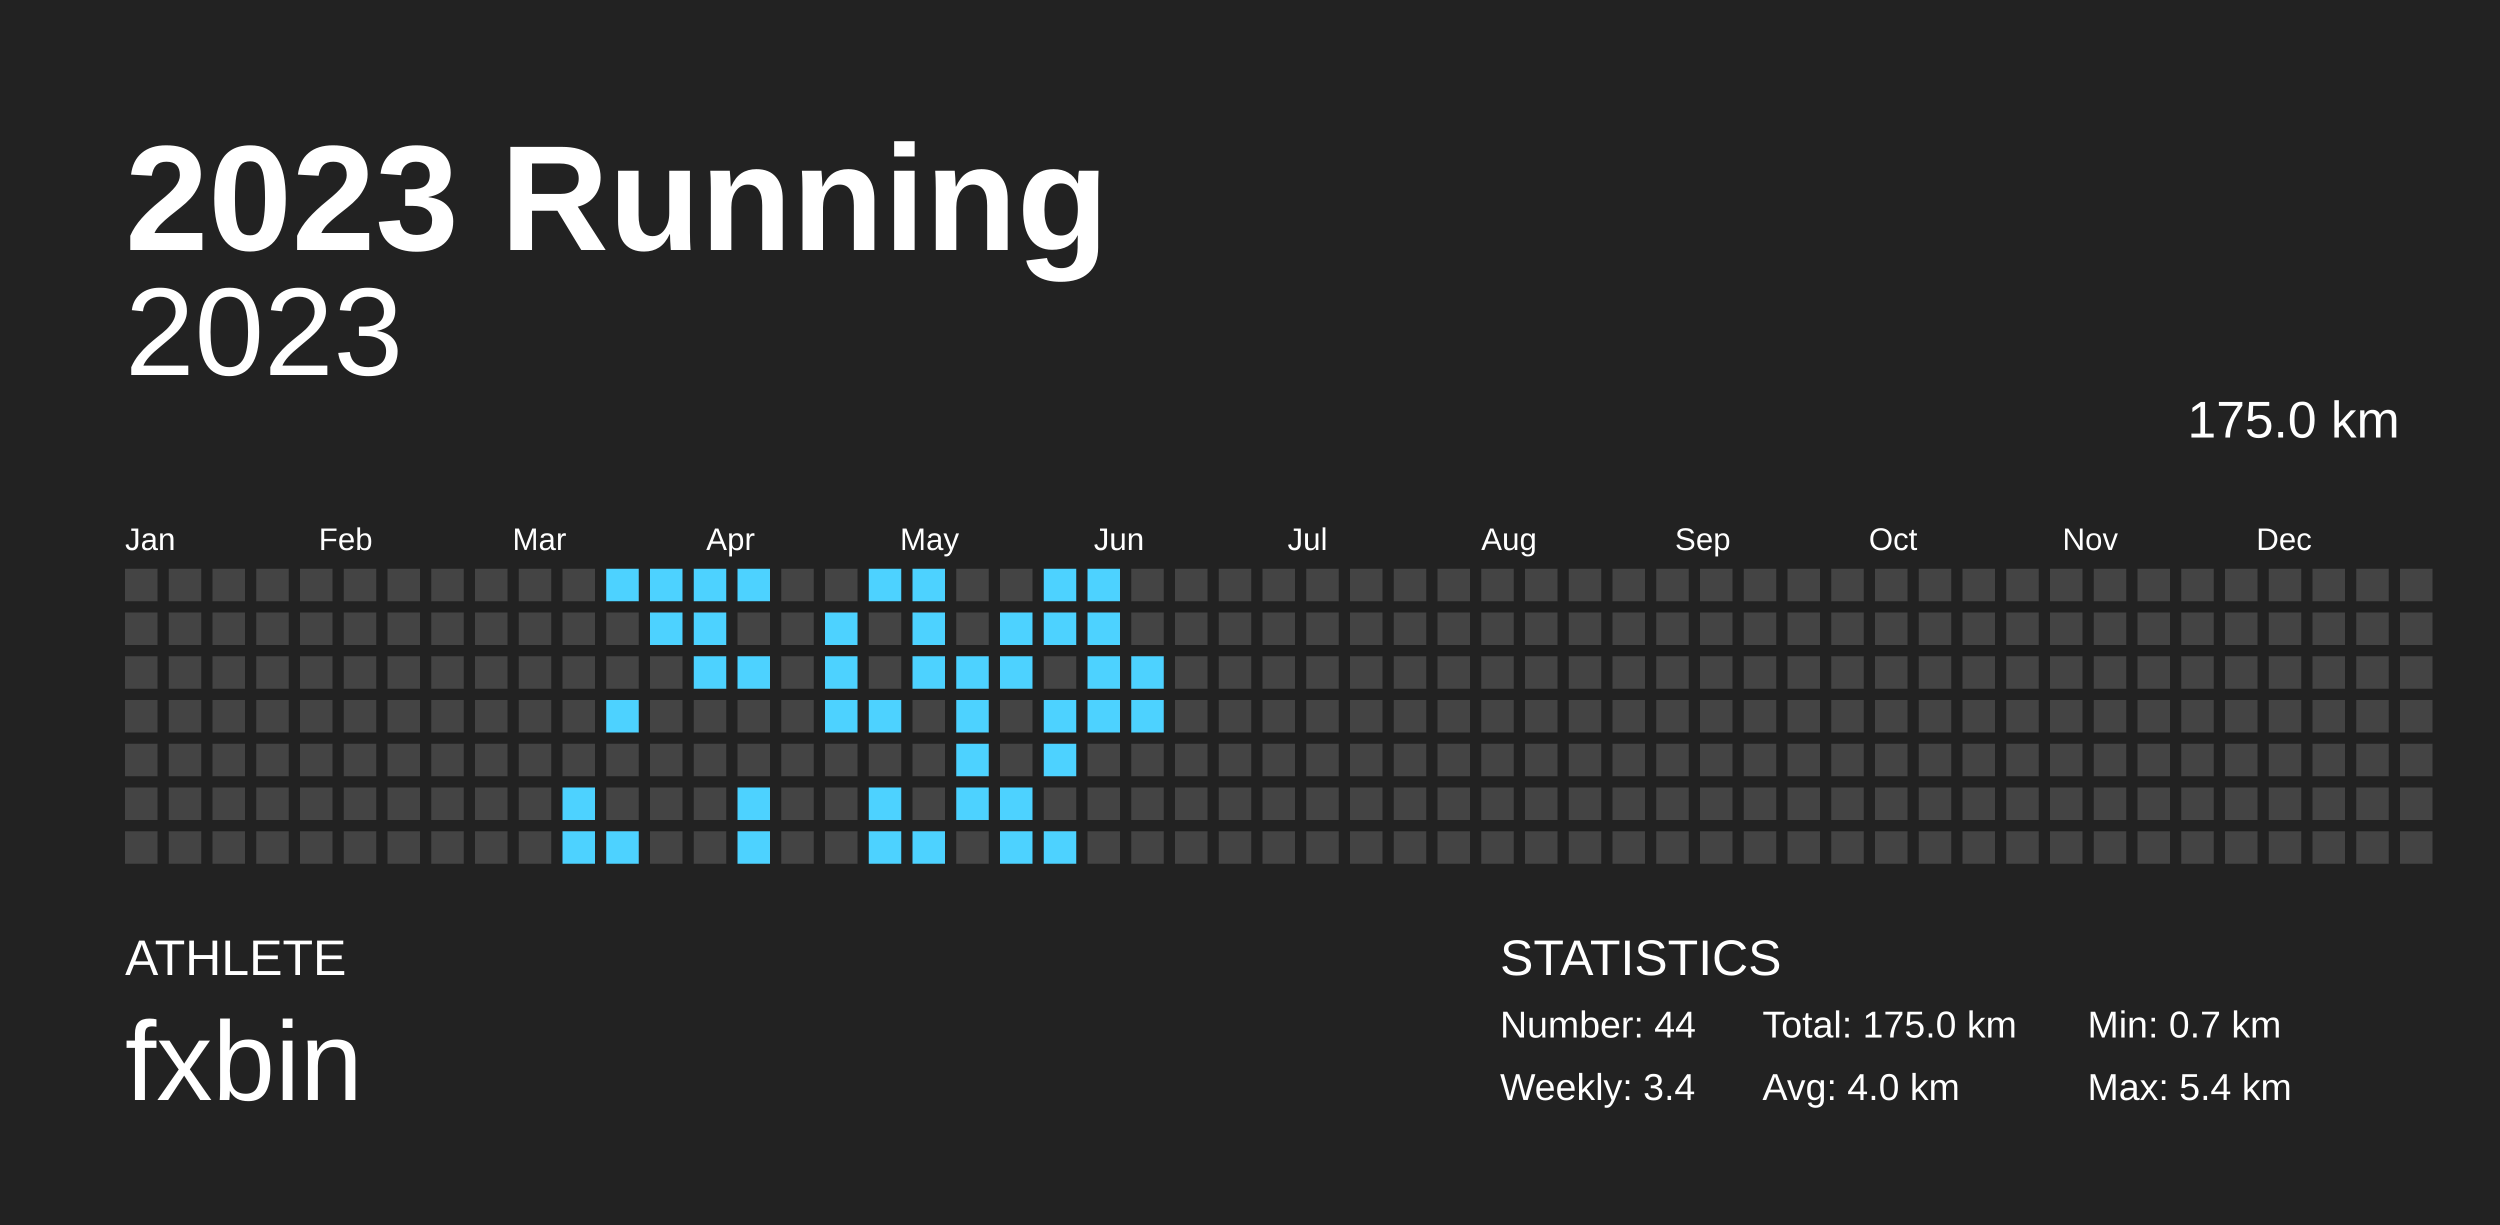
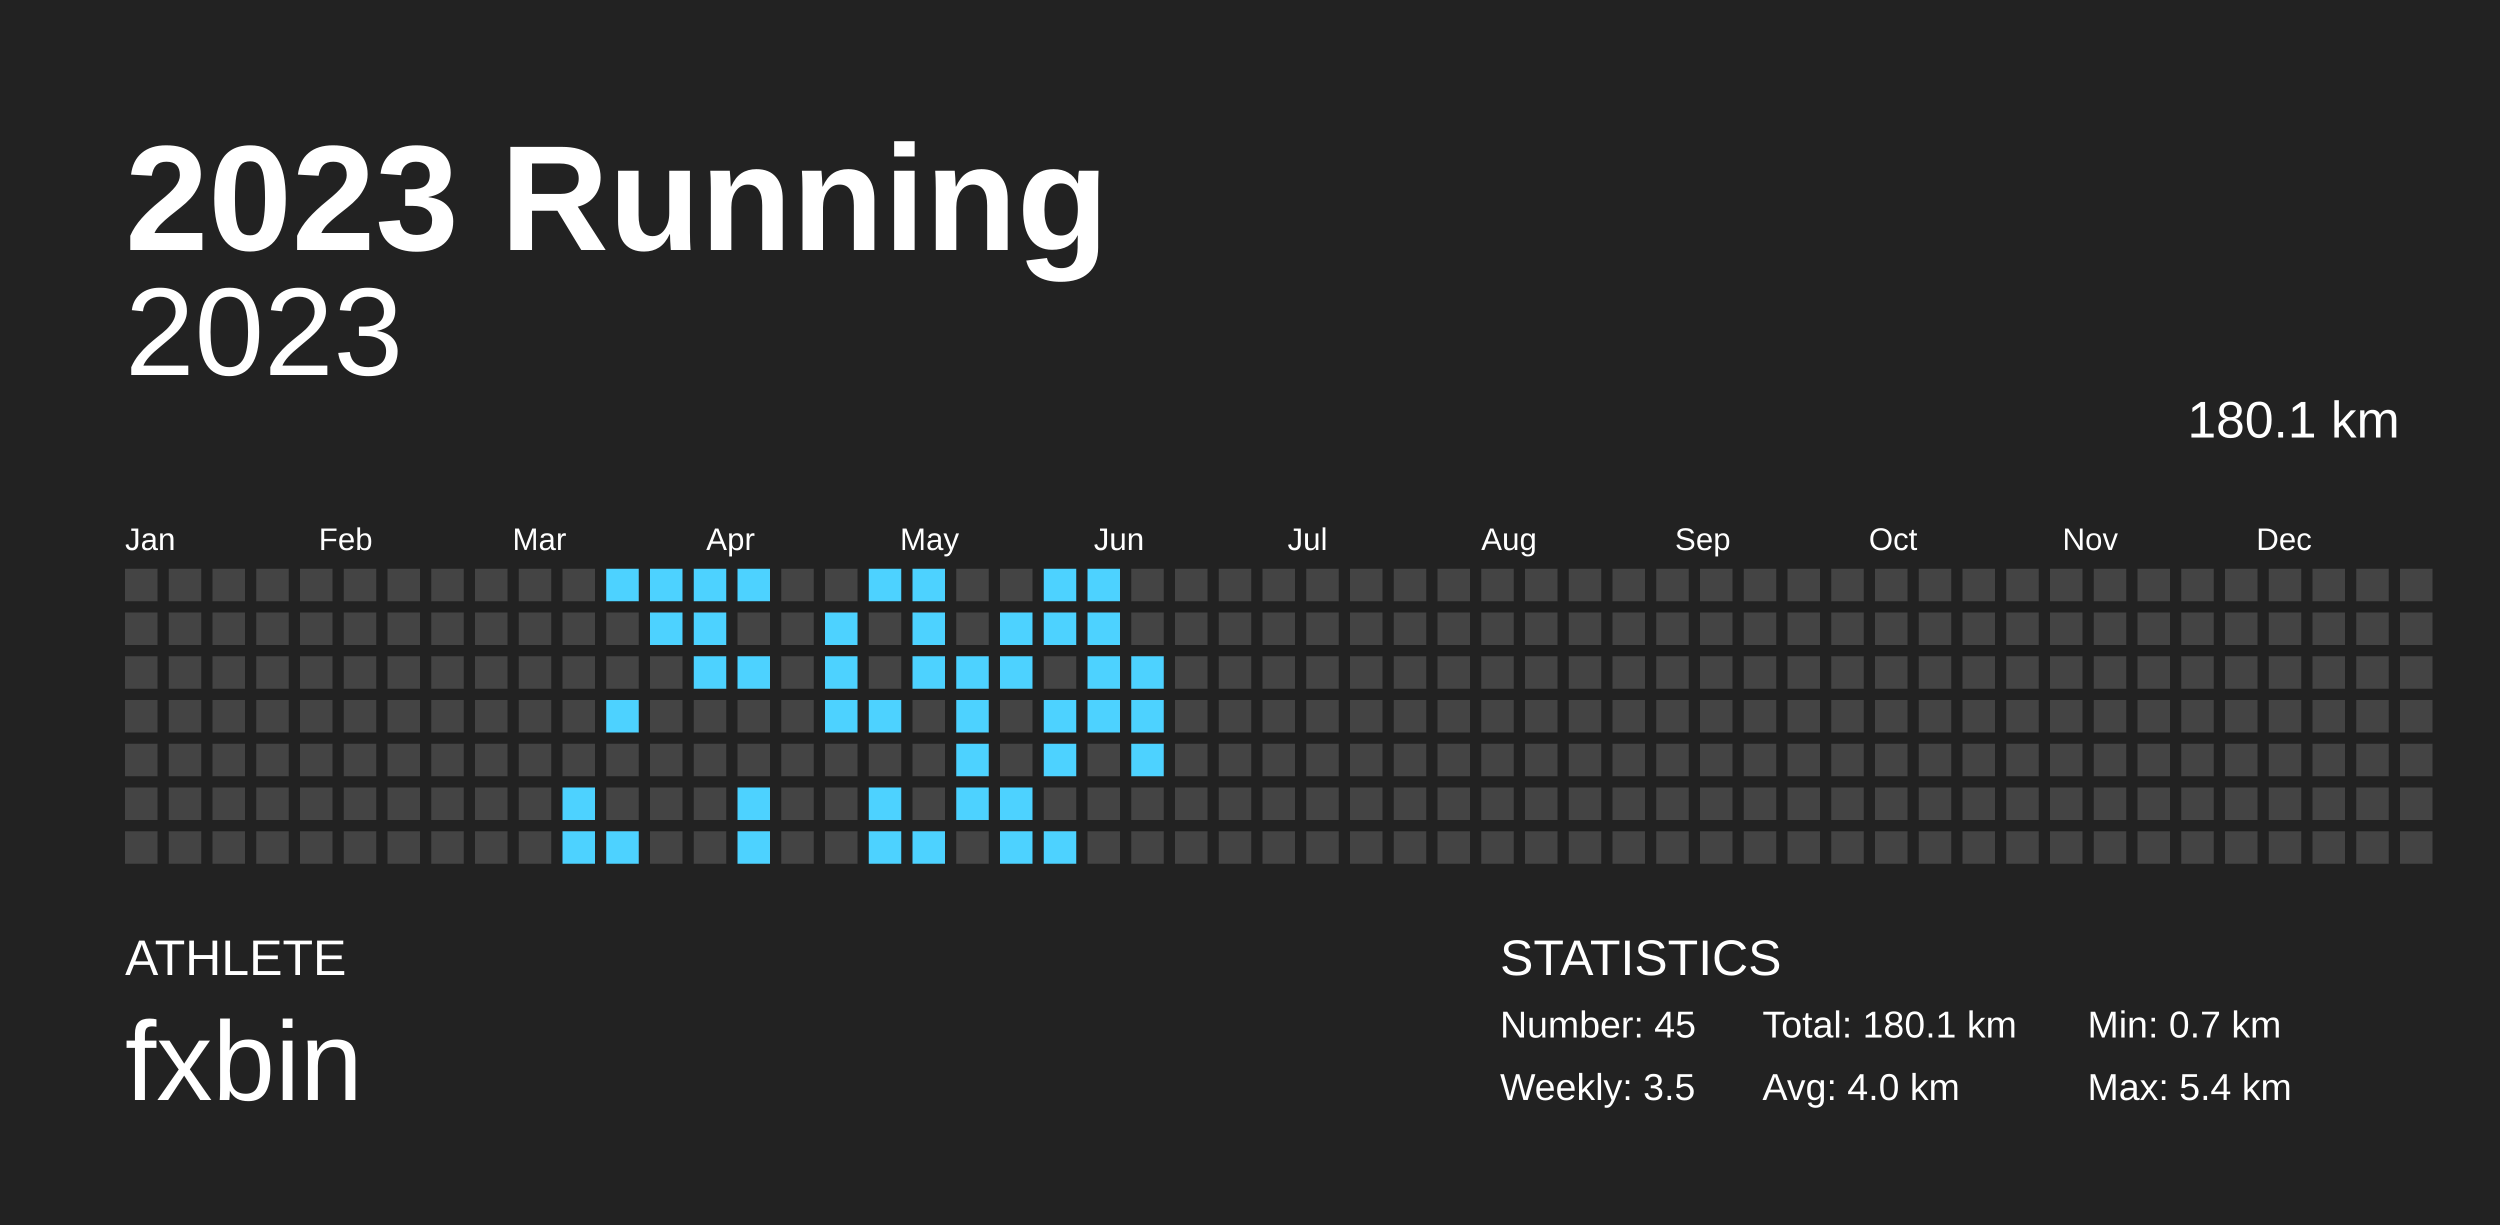
<svg xmlns="http://www.w3.org/2000/svg" baseProfile="full" height="98mm" version="1.1" viewBox="0,0,200,98" width="200mm">
  <defs />
  <rect fill="#222222" height="98" width="200" x="0" y="0" />
  <text fill="#FFFFFF" style="font-size:12px; font-family:Arial; font-weight:bold;" x="10" y="20">2023 Running</text>
  <text fill="#FFFFFF" style="font-size:4px; font-family:Arial" x="10" y="78">ATHLETE</text>
  <text fill="#FFFFFF" style="font-size:9px; font-family:Arial" x="10" y="88">fxbin</text>
  <text fill="#FFFFFF" style="font-size:4px; font-family:Arial" x="120" y="78">STATISTICS</text>
-   <text fill="#FFFFFF" style="font-size:3px; font-family:Arial" x="120" y="83">Number: 44</text>
-   <text fill="#FFFFFF" style="font-size:3px; font-family:Arial" x="120" y="88">Weekly: 3.4</text>
-   <text fill="#FFFFFF" style="font-size:3px; font-family:Arial" x="141" y="83">Total: 175.0 km</text>
+   <text fill="#FFFFFF" style="font-size:3px; font-family:Arial" x="120" y="83">Number: 45</text>
+   <text fill="#FFFFFF" style="font-size:3px; font-family:Arial" x="120" y="88">Weekly: 3.5</text>
+   <text fill="#FFFFFF" style="font-size:3px; font-family:Arial" x="141" y="83">Total: 180.1 km</text>
  <text fill="#FFFFFF" style="font-size:3px; font-family:Arial" x="141" y="88">Avg: 4.0 km</text>
  <text fill="#FFFFFF" style="font-size:3px; font-family:Arial" x="167" y="83">Min: 0.7 km</text>
  <text fill="#FFFFFF" style="font-size:3px; font-family:Arial" x="167" y="88">Max: 5.4 km</text>
  <text alignment-baseline="hanging" fill="#FFFFFF" style="font-size:10.0px; font-family:Arial;" x="10" y="30">2023</text>
-   <text alignment-baseline="hanging" fill="#FFFFFF" style="font-size:4.125px; font-family:Arial;" x="175" y="35">175.0 km</text>
+   <text alignment-baseline="hanging" fill="#FFFFFF" style="font-size:4.125px; font-family:Arial;" x="175" y="35">180.1 km</text>
  <text fill="#FFFFFF" style="font-size:2.5px; font-family:Arial" x="10.0" y="44">Jan</text>
  <text fill="#FFFFFF" style="font-size:2.5px; font-family:Arial" x="25.5" y="44">Feb</text>
  <text fill="#FFFFFF" style="font-size:2.5px; font-family:Arial" x="41.0" y="44">Mar</text>
  <text fill="#FFFFFF" style="font-size:2.5px; font-family:Arial" x="56.5" y="44">Apr</text>
  <text fill="#FFFFFF" style="font-size:2.5px; font-family:Arial" x="72.0" y="44">May</text>
  <text fill="#FFFFFF" style="font-size:2.5px; font-family:Arial" x="87.5" y="44">Jun</text>
  <text fill="#FFFFFF" style="font-size:2.5px; font-family:Arial" x="103.0" y="44">Jul</text>
  <text fill="#FFFFFF" style="font-size:2.5px; font-family:Arial" x="118.5" y="44">Aug</text>
  <text fill="#FFFFFF" style="font-size:2.5px; font-family:Arial" x="134.0" y="44">Sep</text>
  <text fill="#FFFFFF" style="font-size:2.5px; font-family:Arial" x="149.5" y="44">Oct</text>
  <text fill="#FFFFFF" style="font-size:2.5px; font-family:Arial" x="165.0" y="44">Nov</text>
  <text fill="#FFFFFF" style="font-size:2.5px; font-family:Arial" x="180.5" y="44">Dec</text>
  <rect fill="#444444" height="2.6" width="2.6" x="10.0" y="45.5" />
  <rect fill="#444444" height="2.6" width="2.6" x="10.0" y="49.0" />
  <rect fill="#444444" height="2.6" width="2.6" x="10.0" y="52.5" />
  <rect fill="#444444" height="2.6" width="2.6" x="10.0" y="56.0" />
  <rect fill="#444444" height="2.6" width="2.6" x="10.0" y="59.5" />
  <rect fill="#444444" height="2.6" width="2.6" x="10.0" y="63.0" />
  <rect fill="#444444" height="2.6" width="2.6" x="10.0" y="66.5" />
  <rect fill="#444444" height="2.6" width="2.6" x="13.5" y="45.5" />
  <rect fill="#444444" height="2.6" width="2.6" x="13.5" y="49.0" />
  <rect fill="#444444" height="2.6" width="2.6" x="13.5" y="52.5" />
  <rect fill="#444444" height="2.6" width="2.6" x="13.5" y="56.0" />
  <rect fill="#444444" height="2.6" width="2.6" x="13.5" y="59.5" />
  <rect fill="#444444" height="2.6" width="2.6" x="13.5" y="63.0" />
  <rect fill="#444444" height="2.6" width="2.6" x="13.5" y="66.5" />
  <rect fill="#444444" height="2.6" width="2.6" x="17.0" y="45.5" />
  <rect fill="#444444" height="2.6" width="2.6" x="17.0" y="49.0" />
  <rect fill="#444444" height="2.6" width="2.6" x="17.0" y="52.5" />
  <rect fill="#444444" height="2.6" width="2.6" x="17.0" y="56.0" />
  <rect fill="#444444" height="2.6" width="2.6" x="17.0" y="59.5" />
  <rect fill="#444444" height="2.6" width="2.6" x="17.0" y="63.0" />
  <rect fill="#444444" height="2.6" width="2.6" x="17.0" y="66.5" />
  <rect fill="#444444" height="2.6" width="2.6" x="20.5" y="45.5" />
  <rect fill="#444444" height="2.6" width="2.6" x="20.5" y="49.0" />
  <rect fill="#444444" height="2.6" width="2.6" x="20.5" y="52.5" />
  <rect fill="#444444" height="2.6" width="2.6" x="20.5" y="56.0" />
  <rect fill="#444444" height="2.6" width="2.6" x="20.5" y="59.5" />
  <rect fill="#444444" height="2.6" width="2.6" x="20.5" y="63.0" />
  <rect fill="#444444" height="2.6" width="2.6" x="20.5" y="66.5" />
  <rect fill="#444444" height="2.6" width="2.6" x="24.0" y="45.5" />
  <rect fill="#444444" height="2.6" width="2.6" x="24.0" y="49.0" />
  <rect fill="#444444" height="2.6" width="2.6" x="24.0" y="52.5" />
  <rect fill="#444444" height="2.6" width="2.6" x="24.0" y="56.0" />
  <rect fill="#444444" height="2.6" width="2.6" x="24.0" y="59.5" />
  <rect fill="#444444" height="2.6" width="2.6" x="24.0" y="63.0" />
  <rect fill="#444444" height="2.6" width="2.6" x="24.0" y="66.5" />
  <rect fill="#444444" height="2.6" width="2.6" x="27.5" y="45.5" />
  <rect fill="#444444" height="2.6" width="2.6" x="27.5" y="49.0" />
  <rect fill="#444444" height="2.6" width="2.6" x="27.5" y="52.5" />
  <rect fill="#444444" height="2.6" width="2.6" x="27.5" y="56.0" />
  <rect fill="#444444" height="2.6" width="2.6" x="27.5" y="59.5" />
  <rect fill="#444444" height="2.6" width="2.6" x="27.5" y="63.0" />
  <rect fill="#444444" height="2.6" width="2.6" x="27.5" y="66.5" />
  <rect fill="#444444" height="2.6" width="2.6" x="31.0" y="45.5" />
  <rect fill="#444444" height="2.6" width="2.6" x="31.0" y="49.0" />
  <rect fill="#444444" height="2.6" width="2.6" x="31.0" y="52.5" />
  <rect fill="#444444" height="2.6" width="2.6" x="31.0" y="56.0" />
  <rect fill="#444444" height="2.6" width="2.6" x="31.0" y="59.5" />
  <rect fill="#444444" height="2.6" width="2.6" x="31.0" y="63.0" />
  <rect fill="#444444" height="2.6" width="2.6" x="31.0" y="66.5" />
  <rect fill="#444444" height="2.6" width="2.6" x="34.5" y="45.5" />
  <rect fill="#444444" height="2.6" width="2.6" x="34.5" y="49.0" />
  <rect fill="#444444" height="2.6" width="2.6" x="34.5" y="52.5" />
  <rect fill="#444444" height="2.6" width="2.6" x="34.5" y="56.0" />
  <rect fill="#444444" height="2.6" width="2.6" x="34.5" y="59.5" />
  <rect fill="#444444" height="2.6" width="2.6" x="34.5" y="63.0" />
  <rect fill="#444444" height="2.6" width="2.6" x="34.5" y="66.5" />
  <rect fill="#444444" height="2.6" width="2.6" x="38.0" y="45.5" />
  <rect fill="#444444" height="2.6" width="2.6" x="38.0" y="49.0" />
  <rect fill="#444444" height="2.6" width="2.6" x="38.0" y="52.5" />
  <rect fill="#444444" height="2.6" width="2.6" x="38.0" y="56.0" />
  <rect fill="#444444" height="2.6" width="2.6" x="38.0" y="59.5" />
  <rect fill="#444444" height="2.6" width="2.6" x="38.0" y="63.0" />
  <rect fill="#444444" height="2.6" width="2.6" x="38.0" y="66.5" />
  <rect fill="#444444" height="2.6" width="2.6" x="41.5" y="45.5" />
  <rect fill="#444444" height="2.6" width="2.6" x="41.5" y="49.0" />
  <rect fill="#444444" height="2.6" width="2.6" x="41.5" y="52.5" />
  <rect fill="#444444" height="2.6" width="2.6" x="41.5" y="56.0" />
  <rect fill="#444444" height="2.6" width="2.6" x="41.5" y="59.5" />
  <rect fill="#444444" height="2.6" width="2.6" x="41.5" y="63.0" />
  <rect fill="#444444" height="2.6" width="2.6" x="41.5" y="66.5" />
  <rect fill="#444444" height="2.6" width="2.6" x="45.0" y="45.5" />
  <rect fill="#444444" height="2.6" width="2.6" x="45.0" y="49.0" />
  <rect fill="#444444" height="2.6" width="2.6" x="45.0" y="52.5" />
  <rect fill="#444444" height="2.6" width="2.6" x="45.0" y="56.0" />
  <rect fill="#444444" height="2.6" width="2.6" x="45.0" y="59.5" />
  <rect fill="#4dd2ff" height="2.6" width="2.6" x="45.0" y="63.0" />
  <rect fill="#4dd2ff" height="2.6" width="2.6" x="45.0" y="66.5" />
  <rect fill="#4dd2ff" height="2.6" width="2.6" x="48.5" y="45.5" />
  <rect fill="#444444" height="2.6" width="2.6" x="48.5" y="49.0" />
  <rect fill="#444444" height="2.6" width="2.6" x="48.5" y="52.5" />
  <rect fill="#4dd2ff" height="2.6" width="2.6" x="48.5" y="56.0" />
  <rect fill="#444444" height="2.6" width="2.6" x="48.5" y="59.5" />
  <rect fill="#444444" height="2.6" width="2.6" x="48.5" y="63.0" />
  <rect fill="#4dd2ff" height="2.6" width="2.6" x="48.5" y="66.5" />
  <rect fill="#4dd2ff" height="2.6" width="2.6" x="52.0" y="45.5" />
  <rect fill="#4dd2ff" height="2.6" width="2.6" x="52.0" y="49.0" />
  <rect fill="#444444" height="2.6" width="2.6" x="52.0" y="52.5" />
  <rect fill="#444444" height="2.6" width="2.6" x="52.0" y="56.0" />
  <rect fill="#444444" height="2.6" width="2.6" x="52.0" y="59.5" />
  <rect fill="#444444" height="2.6" width="2.6" x="52.0" y="63.0" />
  <rect fill="#444444" height="2.6" width="2.6" x="52.0" y="66.5" />
  <rect fill="#4dd2ff" height="2.6" width="2.6" x="55.5" y="45.5" />
  <rect fill="#4dd2ff" height="2.6" width="2.6" x="55.5" y="49.0" />
  <rect fill="#4dd2ff" height="2.6" width="2.6" x="55.5" y="52.5" />
  <rect fill="#444444" height="2.6" width="2.6" x="55.5" y="56.0" />
  <rect fill="#444444" height="2.6" width="2.6" x="55.5" y="59.5" />
  <rect fill="#444444" height="2.6" width="2.6" x="55.5" y="63.0" />
  <rect fill="#444444" height="2.6" width="2.6" x="55.5" y="66.5" />
  <rect fill="#4dd2ff" height="2.6" width="2.6" x="59.0" y="45.5" />
  <rect fill="#444444" height="2.6" width="2.6" x="59.0" y="49.0" />
  <rect fill="#4dd2ff" height="2.6" width="2.6" x="59.0" y="52.5" />
  <rect fill="#444444" height="2.6" width="2.6" x="59.0" y="56.0" />
  <rect fill="#444444" height="2.6" width="2.6" x="59.0" y="59.5" />
  <rect fill="#4dd2ff" height="2.6" width="2.6" x="59.0" y="63.0" />
  <rect fill="#4dd2ff" height="2.6" width="2.6" x="59.0" y="66.5" />
  <rect fill="#444444" height="2.6" width="2.6" x="62.5" y="45.5" />
  <rect fill="#444444" height="2.6" width="2.6" x="62.5" y="49.0" />
  <rect fill="#444444" height="2.6" width="2.6" x="62.5" y="52.5" />
  <rect fill="#444444" height="2.6" width="2.6" x="62.5" y="56.0" />
  <rect fill="#444444" height="2.6" width="2.6" x="62.5" y="59.5" />
  <rect fill="#444444" height="2.6" width="2.6" x="62.5" y="63.0" />
  <rect fill="#444444" height="2.6" width="2.6" x="62.5" y="66.5" />
  <rect fill="#444444" height="2.6" width="2.6" x="66.0" y="45.5" />
  <rect fill="#4dd2ff" height="2.6" width="2.6" x="66.0" y="49.0" />
  <rect fill="#4dd2ff" height="2.6" width="2.6" x="66.0" y="52.5" />
  <rect fill="#4dd2ff" height="2.6" width="2.6" x="66.0" y="56.0" />
  <rect fill="#444444" height="2.6" width="2.6" x="66.0" y="59.5" />
  <rect fill="#444444" height="2.6" width="2.6" x="66.0" y="63.0" />
  <rect fill="#444444" height="2.6" width="2.6" x="66.0" y="66.5" />
  <rect fill="#4dd2ff" height="2.6" width="2.6" x="69.5" y="45.5" />
  <rect fill="#444444" height="2.6" width="2.6" x="69.5" y="49.0" />
  <rect fill="#444444" height="2.6" width="2.6" x="69.5" y="52.5" />
  <rect fill="#4dd2ff" height="2.6" width="2.6" x="69.5" y="56.0" />
  <rect fill="#444444" height="2.6" width="2.6" x="69.5" y="59.5" />
  <rect fill="#4dd2ff" height="2.6" width="2.6" x="69.5" y="63.0" />
  <rect fill="#4dd2ff" height="2.6" width="2.6" x="69.5" y="66.5" />
  <rect fill="#4dd2ff" height="2.6" width="2.6" x="73.0" y="45.5" />
  <rect fill="#4dd2ff" height="2.6" width="2.6" x="73.0" y="49.0" />
  <rect fill="#4dd2ff" height="2.6" width="2.6" x="73.0" y="52.5" />
  <rect fill="#444444" height="2.6" width="2.6" x="73.0" y="56.0" />
  <rect fill="#444444" height="2.6" width="2.6" x="73.0" y="59.5" />
  <rect fill="#444444" height="2.6" width="2.6" x="73.0" y="63.0" />
  <rect fill="#4dd2ff" height="2.6" width="2.6" x="73.0" y="66.5" />
  <rect fill="#444444" height="2.6" width="2.6" x="76.5" y="45.5" />
  <rect fill="#444444" height="2.6" width="2.6" x="76.5" y="49.0" />
  <rect fill="#4dd2ff" height="2.6" width="2.6" x="76.5" y="52.5" />
  <rect fill="#4dd2ff" height="2.6" width="2.6" x="76.5" y="56.0" />
  <rect fill="#4dd2ff" height="2.6" width="2.6" x="76.5" y="59.5" />
  <rect fill="#4dd2ff" height="2.6" width="2.6" x="76.5" y="63.0" />
  <rect fill="#444444" height="2.6" width="2.6" x="76.5" y="66.5" />
  <rect fill="#444444" height="2.6" width="2.6" x="80.0" y="45.5" />
  <rect fill="#4dd2ff" height="2.6" width="2.6" x="80.0" y="49.0" />
  <rect fill="#4dd2ff" height="2.6" width="2.6" x="80.0" y="52.5" />
  <rect fill="#444444" height="2.6" width="2.6" x="80.0" y="56.0" />
  <rect fill="#444444" height="2.6" width="2.6" x="80.0" y="59.5" />
  <rect fill="#4dd2ff" height="2.6" width="2.6" x="80.0" y="63.0" />
  <rect fill="#4dd2ff" height="2.6" width="2.6" x="80.0" y="66.5" />
  <rect fill="#4dd2ff" height="2.6" width="2.6" x="83.5" y="45.5" />
  <rect fill="#4dd2ff" height="2.6" width="2.6" x="83.5" y="49.0" />
  <rect fill="#444444" height="2.6" width="2.6" x="83.5" y="52.5" />
  <rect fill="#4dd2ff" height="2.6" width="2.6" x="83.5" y="56.0" />
  <rect fill="#4dd2ff" height="2.6" width="2.6" x="83.5" y="59.5" />
  <rect fill="#444444" height="2.6" width="2.6" x="83.5" y="63.0" />
  <rect fill="#4dd2ff" height="2.6" width="2.6" x="83.5" y="66.5" />
  <rect fill="#4dd2ff" height="2.6" width="2.6" x="87.0" y="45.5" />
  <rect fill="#4dd2ff" height="2.6" width="2.6" x="87.0" y="49.0" />
  <rect fill="#4dd2ff" height="2.6" width="2.6" x="87.0" y="52.5" />
  <rect fill="#4dd2ff" height="2.6" width="2.6" x="87.0" y="56.0" />
  <rect fill="#444444" height="2.6" width="2.6" x="87.0" y="59.5" />
  <rect fill="#444444" height="2.6" width="2.6" x="87.0" y="63.0" />
  <rect fill="#444444" height="2.6" width="2.6" x="87.0" y="66.5" />
  <rect fill="#444444" height="2.6" width="2.6" x="90.5" y="45.5" />
  <rect fill="#444444" height="2.6" width="2.6" x="90.5" y="49.0" />
  <rect fill="#4dd2ff" height="2.6" width="2.6" x="90.5" y="52.5" />
  <rect fill="#4dd2ff" height="2.6" width="2.6" x="90.5" y="56.0" />
-   <rect fill="#444444" height="2.6" width="2.6" x="90.5" y="59.5" />
+   <rect fill="#4dd2ff" height="2.6" width="2.6" x="90.5" y="59.5" />
  <rect fill="#444444" height="2.6" width="2.6" x="90.5" y="63.0" />
  <rect fill="#444444" height="2.6" width="2.6" x="90.5" y="66.5" />
  <rect fill="#444444" height="2.6" width="2.6" x="94.0" y="45.5" />
  <rect fill="#444444" height="2.6" width="2.6" x="94.0" y="49.0" />
  <rect fill="#444444" height="2.6" width="2.6" x="94.0" y="52.5" />
  <rect fill="#444444" height="2.6" width="2.6" x="94.0" y="56.0" />
  <rect fill="#444444" height="2.6" width="2.6" x="94.0" y="59.5" />
  <rect fill="#444444" height="2.6" width="2.6" x="94.0" y="63.0" />
  <rect fill="#444444" height="2.6" width="2.6" x="94.0" y="66.5" />
  <rect fill="#444444" height="2.6" width="2.6" x="97.5" y="45.5" />
  <rect fill="#444444" height="2.6" width="2.6" x="97.5" y="49.0" />
  <rect fill="#444444" height="2.6" width="2.6" x="97.5" y="52.5" />
  <rect fill="#444444" height="2.6" width="2.6" x="97.5" y="56.0" />
  <rect fill="#444444" height="2.6" width="2.6" x="97.5" y="59.5" />
  <rect fill="#444444" height="2.6" width="2.6" x="97.5" y="63.0" />
  <rect fill="#444444" height="2.6" width="2.6" x="97.5" y="66.5" />
  <rect fill="#444444" height="2.6" width="2.6" x="101.0" y="45.5" />
  <rect fill="#444444" height="2.6" width="2.6" x="101.0" y="49.0" />
  <rect fill="#444444" height="2.6" width="2.6" x="101.0" y="52.5" />
  <rect fill="#444444" height="2.6" width="2.6" x="101.0" y="56.0" />
  <rect fill="#444444" height="2.6" width="2.6" x="101.0" y="59.5" />
  <rect fill="#444444" height="2.6" width="2.6" x="101.0" y="63.0" />
  <rect fill="#444444" height="2.6" width="2.6" x="101.0" y="66.5" />
  <rect fill="#444444" height="2.6" width="2.6" x="104.5" y="45.5" />
  <rect fill="#444444" height="2.6" width="2.6" x="104.5" y="49.0" />
  <rect fill="#444444" height="2.6" width="2.6" x="104.5" y="52.5" />
  <rect fill="#444444" height="2.6" width="2.6" x="104.5" y="56.0" />
  <rect fill="#444444" height="2.6" width="2.6" x="104.5" y="59.5" />
  <rect fill="#444444" height="2.6" width="2.6" x="104.5" y="63.0" />
  <rect fill="#444444" height="2.6" width="2.6" x="104.5" y="66.5" />
  <rect fill="#444444" height="2.6" width="2.6" x="108.0" y="45.5" />
  <rect fill="#444444" height="2.6" width="2.6" x="108.0" y="49.0" />
  <rect fill="#444444" height="2.6" width="2.6" x="108.0" y="52.5" />
  <rect fill="#444444" height="2.6" width="2.6" x="108.0" y="56.0" />
  <rect fill="#444444" height="2.6" width="2.6" x="108.0" y="59.5" />
  <rect fill="#444444" height="2.6" width="2.6" x="108.0" y="63.0" />
  <rect fill="#444444" height="2.6" width="2.6" x="108.0" y="66.5" />
  <rect fill="#444444" height="2.6" width="2.6" x="111.5" y="45.5" />
  <rect fill="#444444" height="2.6" width="2.6" x="111.5" y="49.0" />
  <rect fill="#444444" height="2.6" width="2.6" x="111.5" y="52.5" />
  <rect fill="#444444" height="2.6" width="2.6" x="111.5" y="56.0" />
  <rect fill="#444444" height="2.6" width="2.6" x="111.5" y="59.5" />
  <rect fill="#444444" height="2.6" width="2.6" x="111.5" y="63.0" />
  <rect fill="#444444" height="2.6" width="2.6" x="111.5" y="66.5" />
  <rect fill="#444444" height="2.6" width="2.6" x="115.0" y="45.5" />
  <rect fill="#444444" height="2.6" width="2.6" x="115.0" y="49.0" />
  <rect fill="#444444" height="2.6" width="2.6" x="115.0" y="52.5" />
  <rect fill="#444444" height="2.6" width="2.6" x="115.0" y="56.0" />
  <rect fill="#444444" height="2.6" width="2.6" x="115.0" y="59.5" />
  <rect fill="#444444" height="2.6" width="2.6" x="115.0" y="63.0" />
  <rect fill="#444444" height="2.6" width="2.6" x="115.0" y="66.5" />
  <rect fill="#444444" height="2.6" width="2.6" x="118.5" y="45.5" />
  <rect fill="#444444" height="2.6" width="2.6" x="118.5" y="49.0" />
  <rect fill="#444444" height="2.6" width="2.6" x="118.5" y="52.5" />
  <rect fill="#444444" height="2.6" width="2.6" x="118.5" y="56.0" />
  <rect fill="#444444" height="2.6" width="2.6" x="118.5" y="59.5" />
  <rect fill="#444444" height="2.6" width="2.6" x="118.5" y="63.0" />
  <rect fill="#444444" height="2.6" width="2.6" x="118.5" y="66.5" />
  <rect fill="#444444" height="2.6" width="2.6" x="122.0" y="45.5" />
  <rect fill="#444444" height="2.6" width="2.6" x="122.0" y="49.0" />
  <rect fill="#444444" height="2.6" width="2.6" x="122.0" y="52.5" />
  <rect fill="#444444" height="2.6" width="2.6" x="122.0" y="56.0" />
  <rect fill="#444444" height="2.6" width="2.6" x="122.0" y="59.5" />
  <rect fill="#444444" height="2.6" width="2.6" x="122.0" y="63.0" />
  <rect fill="#444444" height="2.6" width="2.6" x="122.0" y="66.5" />
  <rect fill="#444444" height="2.6" width="2.6" x="125.5" y="45.5" />
  <rect fill="#444444" height="2.6" width="2.6" x="125.5" y="49.0" />
  <rect fill="#444444" height="2.6" width="2.6" x="125.5" y="52.5" />
  <rect fill="#444444" height="2.6" width="2.6" x="125.5" y="56.0" />
  <rect fill="#444444" height="2.6" width="2.6" x="125.5" y="59.5" />
  <rect fill="#444444" height="2.6" width="2.6" x="125.5" y="63.0" />
  <rect fill="#444444" height="2.6" width="2.6" x="125.5" y="66.5" />
  <rect fill="#444444" height="2.6" width="2.6" x="129.0" y="45.5" />
  <rect fill="#444444" height="2.6" width="2.6" x="129.0" y="49.0" />
  <rect fill="#444444" height="2.6" width="2.6" x="129.0" y="52.5" />
  <rect fill="#444444" height="2.6" width="2.6" x="129.0" y="56.0" />
  <rect fill="#444444" height="2.6" width="2.6" x="129.0" y="59.5" />
  <rect fill="#444444" height="2.6" width="2.6" x="129.0" y="63.0" />
  <rect fill="#444444" height="2.6" width="2.6" x="129.0" y="66.5" />
  <rect fill="#444444" height="2.6" width="2.6" x="132.5" y="45.5" />
  <rect fill="#444444" height="2.6" width="2.6" x="132.5" y="49.0" />
  <rect fill="#444444" height="2.6" width="2.6" x="132.5" y="52.5" />
  <rect fill="#444444" height="2.6" width="2.6" x="132.5" y="56.0" />
  <rect fill="#444444" height="2.6" width="2.6" x="132.5" y="59.5" />
  <rect fill="#444444" height="2.6" width="2.6" x="132.5" y="63.0" />
  <rect fill="#444444" height="2.6" width="2.6" x="132.5" y="66.5" />
  <rect fill="#444444" height="2.6" width="2.6" x="136.0" y="45.5" />
  <rect fill="#444444" height="2.6" width="2.6" x="136.0" y="49.0" />
  <rect fill="#444444" height="2.6" width="2.6" x="136.0" y="52.5" />
  <rect fill="#444444" height="2.6" width="2.6" x="136.0" y="56.0" />
  <rect fill="#444444" height="2.6" width="2.6" x="136.0" y="59.5" />
  <rect fill="#444444" height="2.6" width="2.6" x="136.0" y="63.0" />
  <rect fill="#444444" height="2.6" width="2.6" x="136.0" y="66.5" />
  <rect fill="#444444" height="2.6" width="2.6" x="139.5" y="45.5" />
  <rect fill="#444444" height="2.6" width="2.6" x="139.5" y="49.0" />
  <rect fill="#444444" height="2.6" width="2.6" x="139.5" y="52.5" />
  <rect fill="#444444" height="2.6" width="2.6" x="139.5" y="56.0" />
  <rect fill="#444444" height="2.6" width="2.6" x="139.5" y="59.5" />
  <rect fill="#444444" height="2.6" width="2.6" x="139.5" y="63.0" />
  <rect fill="#444444" height="2.6" width="2.6" x="139.5" y="66.5" />
  <rect fill="#444444" height="2.6" width="2.6" x="143.0" y="45.5" />
  <rect fill="#444444" height="2.6" width="2.6" x="143.0" y="49.0" />
  <rect fill="#444444" height="2.6" width="2.6" x="143.0" y="52.5" />
  <rect fill="#444444" height="2.6" width="2.6" x="143.0" y="56.0" />
  <rect fill="#444444" height="2.6" width="2.6" x="143.0" y="59.5" />
  <rect fill="#444444" height="2.6" width="2.6" x="143.0" y="63.0" />
  <rect fill="#444444" height="2.6" width="2.6" x="143.0" y="66.5" />
  <rect fill="#444444" height="2.6" width="2.6" x="146.5" y="45.5" />
  <rect fill="#444444" height="2.6" width="2.6" x="146.5" y="49.0" />
  <rect fill="#444444" height="2.6" width="2.6" x="146.5" y="52.5" />
  <rect fill="#444444" height="2.6" width="2.6" x="146.5" y="56.0" />
  <rect fill="#444444" height="2.6" width="2.6" x="146.5" y="59.5" />
  <rect fill="#444444" height="2.6" width="2.6" x="146.5" y="63.0" />
  <rect fill="#444444" height="2.6" width="2.6" x="146.5" y="66.5" />
  <rect fill="#444444" height="2.6" width="2.6" x="150.0" y="45.5" />
  <rect fill="#444444" height="2.6" width="2.6" x="150.0" y="49.0" />
  <rect fill="#444444" height="2.6" width="2.6" x="150.0" y="52.5" />
  <rect fill="#444444" height="2.6" width="2.6" x="150.0" y="56.0" />
  <rect fill="#444444" height="2.6" width="2.6" x="150.0" y="59.5" />
  <rect fill="#444444" height="2.6" width="2.6" x="150.0" y="63.0" />
  <rect fill="#444444" height="2.6" width="2.6" x="150.0" y="66.5" />
  <rect fill="#444444" height="2.6" width="2.6" x="153.5" y="45.5" />
  <rect fill="#444444" height="2.6" width="2.6" x="153.5" y="49.0" />
  <rect fill="#444444" height="2.6" width="2.6" x="153.5" y="52.5" />
  <rect fill="#444444" height="2.6" width="2.6" x="153.5" y="56.0" />
  <rect fill="#444444" height="2.6" width="2.6" x="153.5" y="59.5" />
  <rect fill="#444444" height="2.6" width="2.6" x="153.5" y="63.0" />
  <rect fill="#444444" height="2.6" width="2.6" x="153.5" y="66.5" />
  <rect fill="#444444" height="2.6" width="2.6" x="157.0" y="45.5" />
  <rect fill="#444444" height="2.6" width="2.6" x="157.0" y="49.0" />
  <rect fill="#444444" height="2.6" width="2.6" x="157.0" y="52.5" />
  <rect fill="#444444" height="2.6" width="2.6" x="157.0" y="56.0" />
  <rect fill="#444444" height="2.6" width="2.6" x="157.0" y="59.5" />
  <rect fill="#444444" height="2.6" width="2.6" x="157.0" y="63.0" />
  <rect fill="#444444" height="2.6" width="2.6" x="157.0" y="66.5" />
  <rect fill="#444444" height="2.6" width="2.6" x="160.5" y="45.5" />
  <rect fill="#444444" height="2.6" width="2.6" x="160.5" y="49.0" />
  <rect fill="#444444" height="2.6" width="2.6" x="160.5" y="52.5" />
  <rect fill="#444444" height="2.6" width="2.6" x="160.5" y="56.0" />
  <rect fill="#444444" height="2.6" width="2.6" x="160.5" y="59.5" />
  <rect fill="#444444" height="2.6" width="2.6" x="160.5" y="63.0" />
  <rect fill="#444444" height="2.6" width="2.6" x="160.5" y="66.5" />
  <rect fill="#444444" height="2.6" width="2.6" x="164.0" y="45.5" />
  <rect fill="#444444" height="2.6" width="2.6" x="164.0" y="49.0" />
  <rect fill="#444444" height="2.6" width="2.6" x="164.0" y="52.5" />
  <rect fill="#444444" height="2.6" width="2.6" x="164.0" y="56.0" />
  <rect fill="#444444" height="2.6" width="2.6" x="164.0" y="59.5" />
  <rect fill="#444444" height="2.6" width="2.6" x="164.0" y="63.0" />
  <rect fill="#444444" height="2.6" width="2.6" x="164.0" y="66.5" />
  <rect fill="#444444" height="2.6" width="2.6" x="167.5" y="45.5" />
  <rect fill="#444444" height="2.6" width="2.6" x="167.5" y="49.0" />
  <rect fill="#444444" height="2.6" width="2.6" x="167.5" y="52.5" />
  <rect fill="#444444" height="2.6" width="2.6" x="167.5" y="56.0" />
  <rect fill="#444444" height="2.6" width="2.6" x="167.5" y="59.5" />
  <rect fill="#444444" height="2.6" width="2.6" x="167.5" y="63.0" />
  <rect fill="#444444" height="2.6" width="2.6" x="167.5" y="66.5" />
  <rect fill="#444444" height="2.6" width="2.6" x="171.0" y="45.5" />
  <rect fill="#444444" height="2.6" width="2.6" x="171.0" y="49.0" />
  <rect fill="#444444" height="2.6" width="2.6" x="171.0" y="52.5" />
  <rect fill="#444444" height="2.6" width="2.6" x="171.0" y="56.0" />
  <rect fill="#444444" height="2.6" width="2.6" x="171.0" y="59.5" />
  <rect fill="#444444" height="2.6" width="2.6" x="171.0" y="63.0" />
  <rect fill="#444444" height="2.6" width="2.6" x="171.0" y="66.5" />
  <rect fill="#444444" height="2.6" width="2.6" x="174.5" y="45.5" />
  <rect fill="#444444" height="2.6" width="2.6" x="174.5" y="49.0" />
  <rect fill="#444444" height="2.6" width="2.6" x="174.5" y="52.5" />
  <rect fill="#444444" height="2.6" width="2.6" x="174.5" y="56.0" />
  <rect fill="#444444" height="2.6" width="2.6" x="174.5" y="59.5" />
  <rect fill="#444444" height="2.6" width="2.6" x="174.5" y="63.0" />
  <rect fill="#444444" height="2.6" width="2.6" x="174.5" y="66.5" />
  <rect fill="#444444" height="2.6" width="2.6" x="178.0" y="45.5" />
  <rect fill="#444444" height="2.6" width="2.6" x="178.0" y="49.0" />
  <rect fill="#444444" height="2.6" width="2.6" x="178.0" y="52.5" />
  <rect fill="#444444" height="2.6" width="2.6" x="178.0" y="56.0" />
  <rect fill="#444444" height="2.6" width="2.6" x="178.0" y="59.5" />
  <rect fill="#444444" height="2.6" width="2.6" x="178.0" y="63.0" />
  <rect fill="#444444" height="2.6" width="2.6" x="178.0" y="66.5" />
  <rect fill="#444444" height="2.6" width="2.6" x="181.5" y="45.5" />
  <rect fill="#444444" height="2.6" width="2.6" x="181.5" y="49.0" />
  <rect fill="#444444" height="2.6" width="2.6" x="181.5" y="52.5" />
  <rect fill="#444444" height="2.6" width="2.6" x="181.5" y="56.0" />
  <rect fill="#444444" height="2.6" width="2.6" x="181.5" y="59.5" />
  <rect fill="#444444" height="2.6" width="2.6" x="181.5" y="63.0" />
  <rect fill="#444444" height="2.6" width="2.6" x="181.5" y="66.5" />
  <rect fill="#444444" height="2.6" width="2.6" x="185.0" y="45.5" />
  <rect fill="#444444" height="2.6" width="2.6" x="185.0" y="49.0" />
  <rect fill="#444444" height="2.6" width="2.6" x="185.0" y="52.5" />
  <rect fill="#444444" height="2.6" width="2.6" x="185.0" y="56.0" />
  <rect fill="#444444" height="2.6" width="2.6" x="185.0" y="59.5" />
  <rect fill="#444444" height="2.6" width="2.6" x="185.0" y="63.0" />
  <rect fill="#444444" height="2.6" width="2.6" x="185.0" y="66.5" />
  <rect fill="#444444" height="2.6" width="2.6" x="188.5" y="45.5" />
  <rect fill="#444444" height="2.6" width="2.6" x="188.5" y="49.0" />
  <rect fill="#444444" height="2.6" width="2.6" x="188.5" y="52.5" />
  <rect fill="#444444" height="2.6" width="2.6" x="188.5" y="56.0" />
  <rect fill="#444444" height="2.6" width="2.6" x="188.5" y="59.5" />
  <rect fill="#444444" height="2.6" width="2.6" x="188.5" y="63.0" />
  <rect fill="#444444" height="2.6" width="2.6" x="188.5" y="66.5" />
  <rect fill="#444444" height="2.6" width="2.6" x="192.0" y="45.5" />
  <rect fill="#444444" height="2.6" width="2.6" x="192.0" y="49.0" />
  <rect fill="#444444" height="2.6" width="2.6" x="192.0" y="52.5" />
  <rect fill="#444444" height="2.6" width="2.6" x="192.0" y="56.0" />
  <rect fill="#444444" height="2.6" width="2.6" x="192.0" y="59.5" />
  <rect fill="#444444" height="2.6" width="2.6" x="192.0" y="63.0" />
  <rect fill="#444444" height="2.6" width="2.6" x="192.0" y="66.5" />
</svg>
